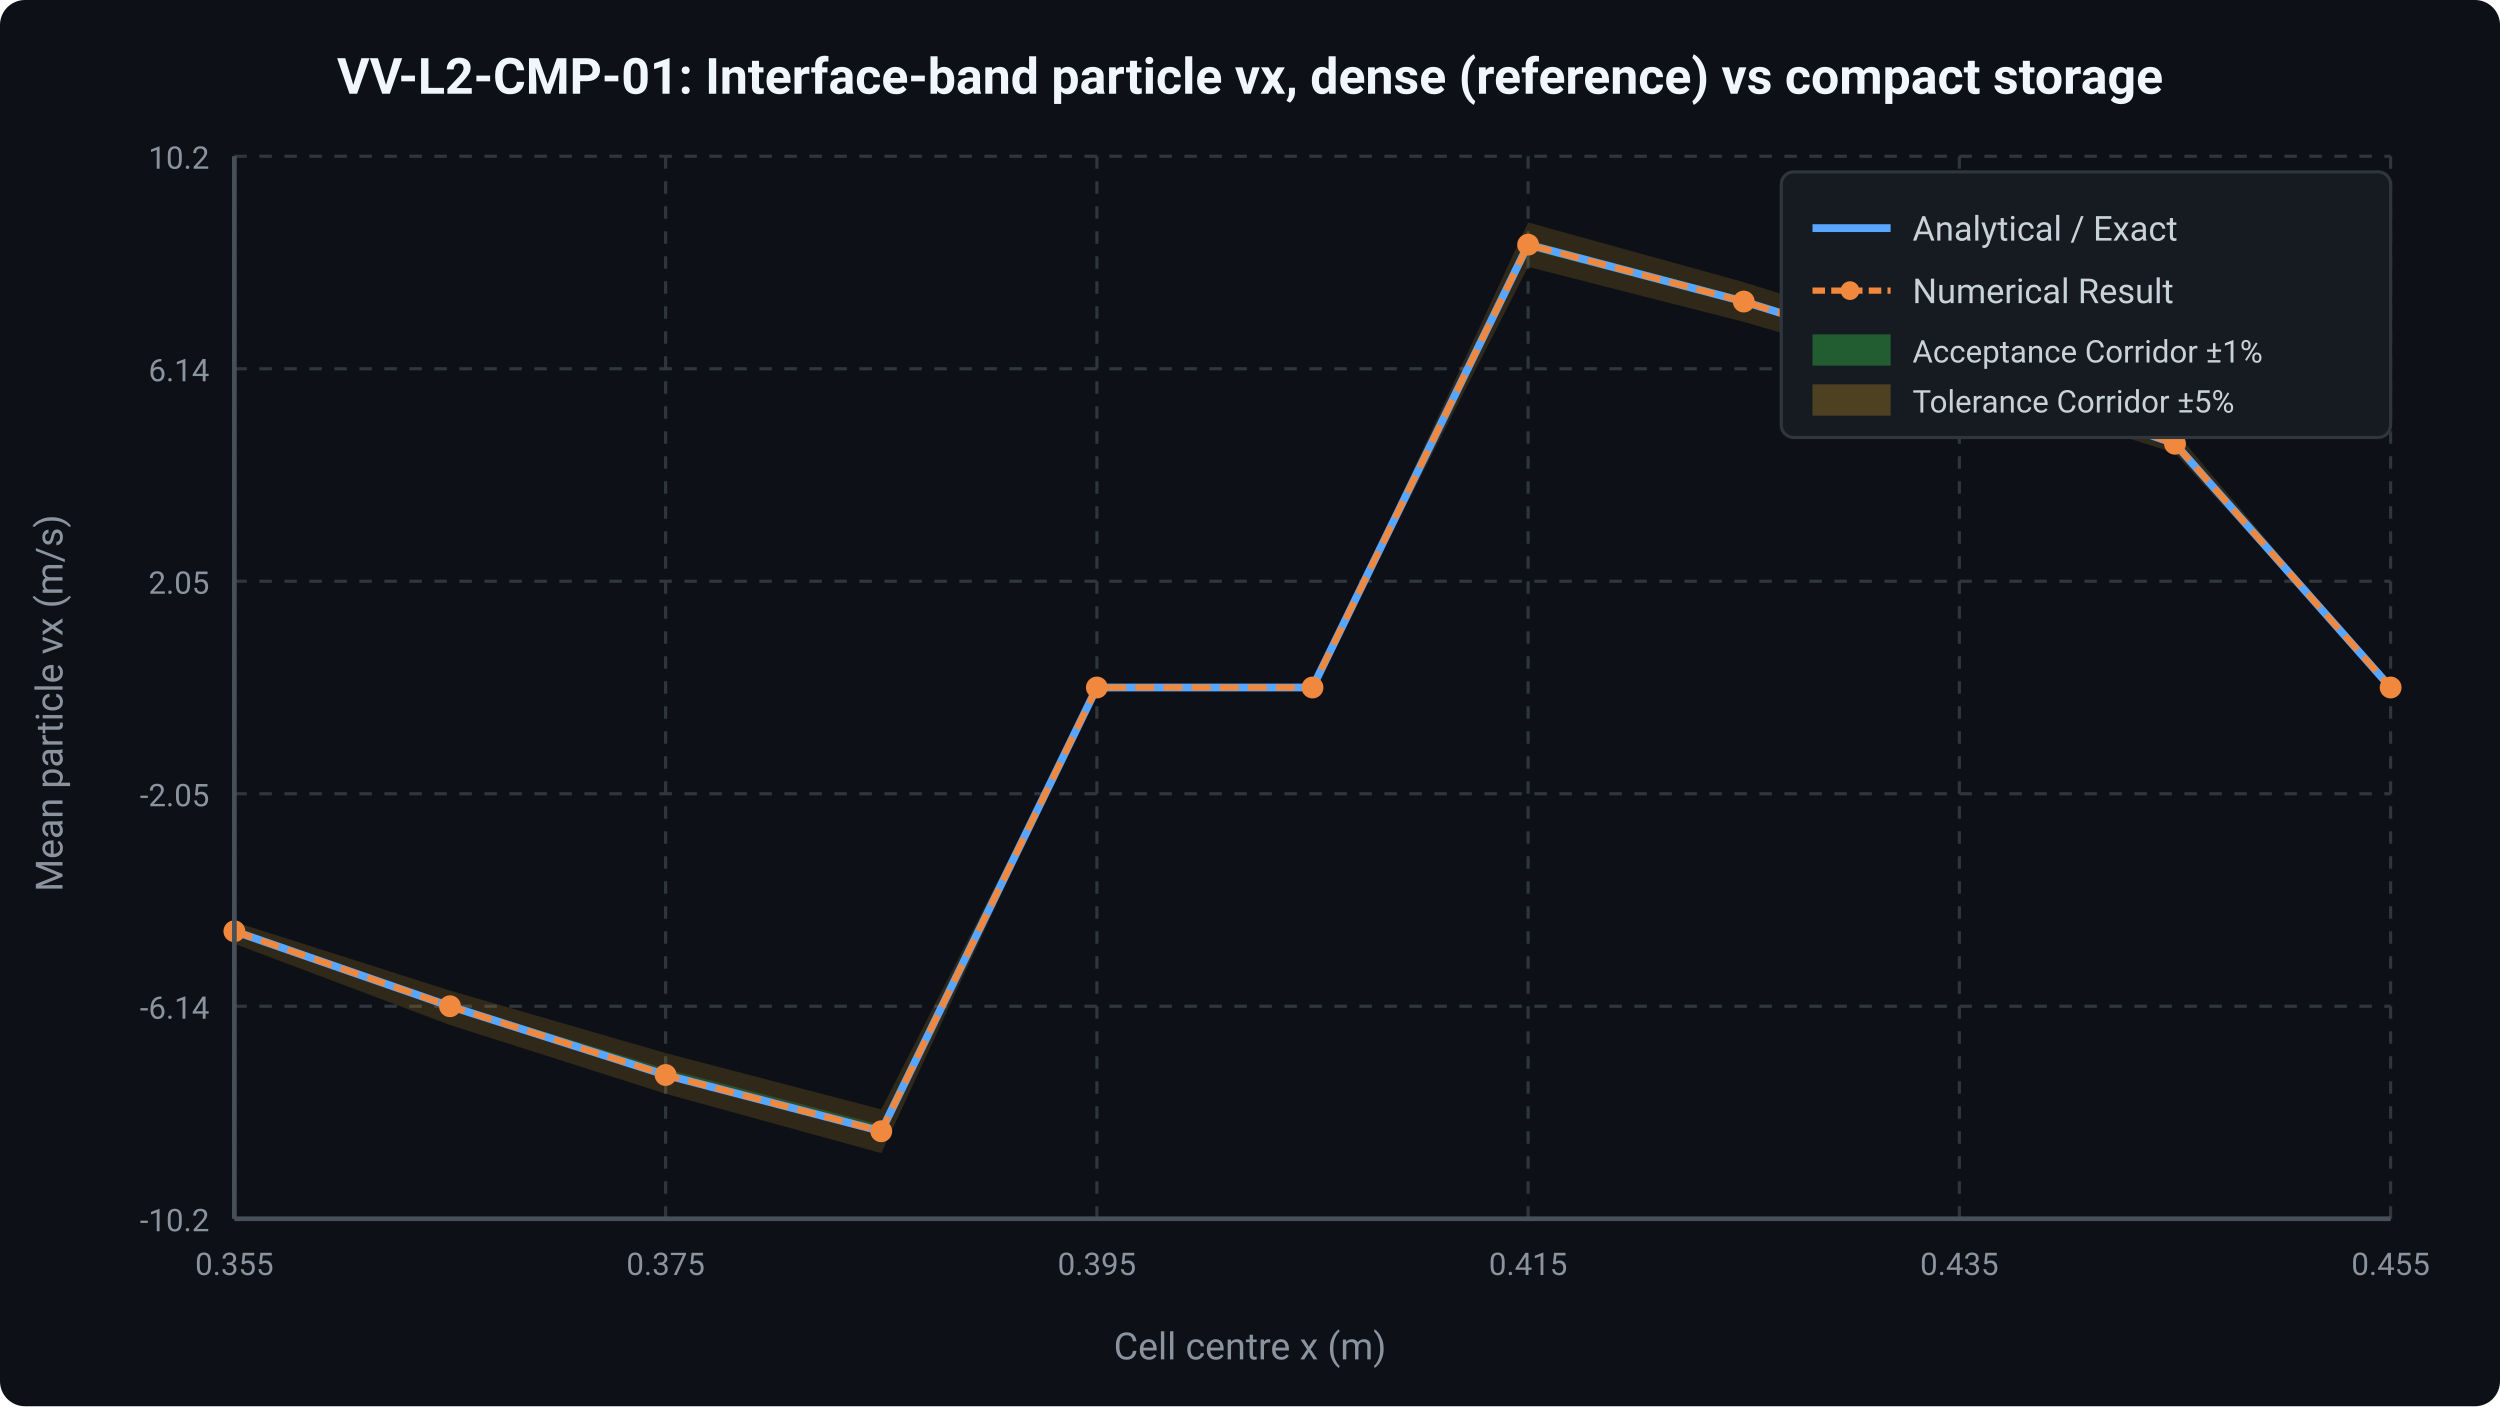
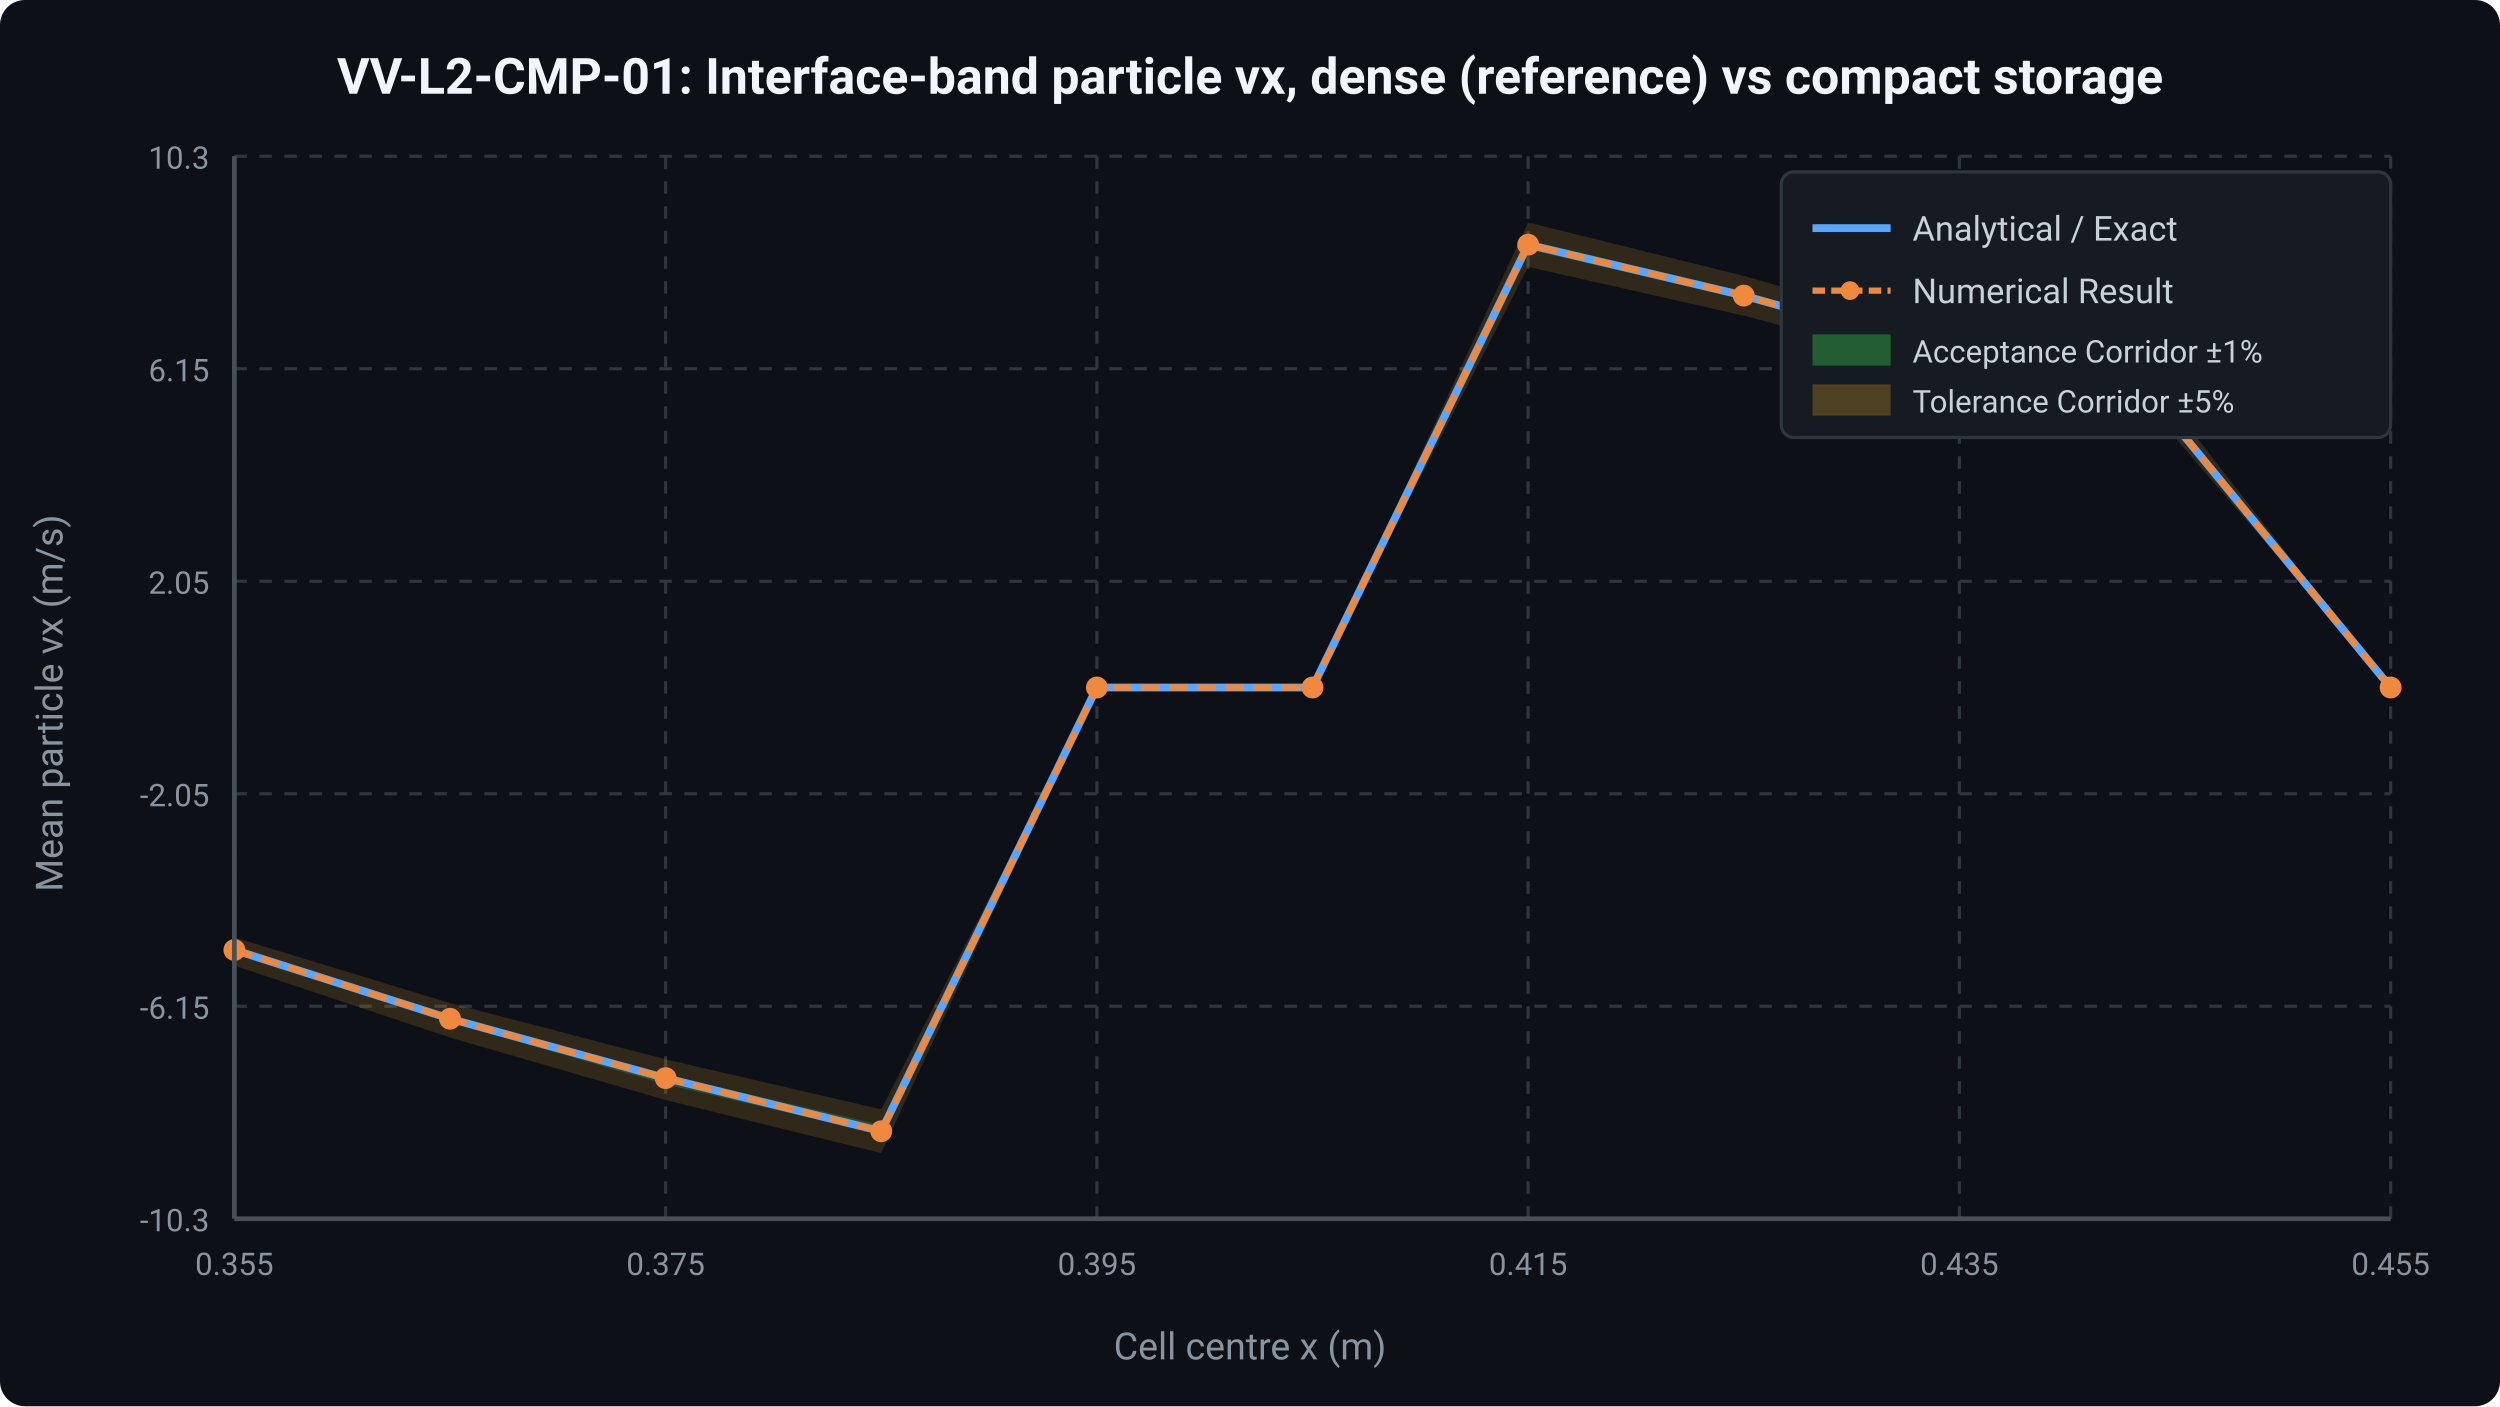
<svg xmlns="http://www.w3.org/2000/svg" viewBox="0 0 800 450" width="800" height="450">
  <style>
    text { font-family: -apple-system, BlinkMacSystemFont, 'Segoe UI', Roboto, Helvetica, Arial, sans-serif; fill: #c9d1d9; }
    .title { font-size: 16px; font-weight: 600; fill: #f0f6fc; }
    .axis-label { font-size: 12px; fill: #8b949e; }
    .tick { font-size: 10px; fill: #8b949e; }
    .grid { stroke: #30363d; stroke-width: 1; stroke-dasharray: 4,4; }
    .axis-line { stroke: #484f58; stroke-width: 1.5; }
    .exact-curve { fill: none; stroke: #58a6ff; stroke-width: 2.5; }
    .num-curve { fill: none; stroke: #f0883e; stroke-width: 2.0; stroke-dasharray: 6,3; }
    .corridor-yellow { fill: rgba(210, 153, 34, 0.18); }
    .corridor-green { fill: rgba(46, 160, 67, 0.30); }
  </style>
  <rect width="800" height="450" fill="#0d1117" rx="8" />
  <text x="400" y="30" text-anchor="middle" class="title">VV-L2-CMP-01: Interface-band particle vx, dense (reference) vs compact storage</text>
  <line x1="75" y1="390" x2="765" y2="390" class="grid" />
-   <text x="67" y="394" text-anchor="end" class="tick">-10.2</text>
+   <text x="67" y="394" text-anchor="end" class="tick">-10.3</text>
  <line x1="75" y1="322" x2="765" y2="322" class="grid" />
-   <text x="67" y="326" text-anchor="end" class="tick">-6.14</text>
+   <text x="67" y="326" text-anchor="end" class="tick">-6.15</text>
  <line x1="75" y1="254" x2="765" y2="254" class="grid" />
  <text x="67" y="258" text-anchor="end" class="tick">-2.05</text>
  <line x1="75" y1="186" x2="765" y2="186" class="grid" />
  <text x="67" y="190" text-anchor="end" class="tick">2.05</text>
  <line x1="75" y1="118" x2="765" y2="118" class="grid" />
-   <text x="67" y="122" text-anchor="end" class="tick">6.14</text>
+   <text x="67" y="122" text-anchor="end" class="tick">6.15</text>
  <line x1="75" y1="50" x2="765" y2="50" class="grid" />
-   <text x="67" y="54" text-anchor="end" class="tick">10.2</text>
+   <text x="67" y="54" text-anchor="end" class="tick">10.3</text>
  <line x1="75" y1="50" x2="75" y2="390" class="grid" />
  <text x="75" y="408" text-anchor="middle" class="tick">0.355</text>
  <line x1="213" y1="50" x2="213" y2="390" class="grid" />
  <text x="213" y="408" text-anchor="middle" class="tick">0.375</text>
  <line x1="351" y1="50" x2="351" y2="390" class="grid" />
  <text x="351" y="408" text-anchor="middle" class="tick">0.395</text>
  <line x1="489" y1="50" x2="489" y2="390" class="grid" />
  <text x="489" y="408" text-anchor="middle" class="tick">0.415</text>
  <line x1="627" y1="50" x2="627" y2="390" class="grid" />
  <text x="627" y="408" text-anchor="middle" class="tick">0.435</text>
  <line x1="765" y1="50" x2="765" y2="390" class="grid" />
  <text x="765" y="408" text-anchor="middle" class="tick">0.455</text>
-   <path class="corridor-yellow" d="M 75 302 L 144 328 L 213 350 L 282 369 L 351 220 L 420 220 L 489 71.2 L 558 90.3 L 627 112 L 696 138 L 765 220 L 765 220 L 696 145 L 627 123 L 558 103 L 489 85.4 L 420 220 L 351 220 L 282 355 L 213 337 L 144 317 L 75 295 Z" />
-   <path class="corridor-green" d="M 75 299 L 144 323 L 213 345 L 282 363 L 351 220 L 420 220 L 489 76.9 L 558 95.2 L 627 117 L 696 141 L 765 220 L 765 220 L 696 142 L 627 119 L 558 97.7 L 489 79.8 L 420 220 L 351 220 L 282 360 L 213 342 L 144 321 L 75 298 Z" />
-   <path class="exact-curve" d="M 75 298 L 144 322 L 213 344 L 282 362 L 351 220 L 420 220 L 489 78.3 L 558 96.5 L 627 118 L 696 142 L 765 220 " />
-   <path class="num-curve" d="M 75 298 L 144 322 L 213 344 L 282 362 L 351 220 L 420 220 L 489 78.3 L 558 96.5 L 627 118 L 696 142 L 765 220 " />
-   <circle cx="75" cy="298" r="3.5" fill="#f0883e" />
-   <circle cx="144" cy="322" r="3.5" fill="#f0883e" />
-   <circle cx="213" cy="344" r="3.5" fill="#f0883e" />
+   <path class="corridor-yellow" d="M 75 309 L 144 332 L 213 352 L 282 369 L 351 220 L 420 220 L 489 71.2 L 558 88.3 L 627 108 L 696 131 L 765 220 L 765 220 L 696 140 L 627 119 L 558 101 L 489 85.4 L 420 220 L 351 220 L 282 355 L 213 339 L 144 321 L 75 300 Z" />
+   <path class="corridor-green" d="M 75 305 L 144 327 L 213 347 L 282 363 L 351 220 L 420 220 L 489 76.9 L 558 93.3 L 627 113 L 696 135 L 765 220 L 765 220 L 696 136 L 627 115 L 558 95.8 L 489 79.8 L 420 220 L 351 220 L 282 360 L 213 344 L 144 325 L 75 304 Z" />
+   <path class="exact-curve" d="M 75 304 L 144 326 L 213 345 L 282 362 L 351 220 L 420 220 L 489 78.3 L 558 94.6 L 627 114 L 696 136 L 765 220 " />
+   <path class="num-curve" d="M 75 304 L 144 326 L 213 345 L 282 362 L 351 220 L 420 220 L 489 78.3 L 558 94.6 L 627 114 L 696 136 L 765 220 " />
+   <circle cx="75" cy="304" r="3.5" fill="#f0883e" />
+   <circle cx="144" cy="326" r="3.5" fill="#f0883e" />
+   <circle cx="213" cy="345" r="3.5" fill="#f0883e" />
  <circle cx="282" cy="362" r="3.5" fill="#f0883e" />
  <circle cx="351" cy="220" r="3.5" fill="#f0883e" />
  <circle cx="420" cy="220" r="3.5" fill="#f0883e" />
  <circle cx="489" cy="78.3" r="3.5" fill="#f0883e" />
-   <circle cx="558" cy="96.5" r="3.5" fill="#f0883e" />
-   <circle cx="627" cy="118" r="3.5" fill="#f0883e" />
-   <circle cx="696" cy="142" r="3.5" fill="#f0883e" />
+   <circle cx="558" cy="94.6" r="3.5" fill="#f0883e" />
+   <circle cx="627" cy="114" r="3.5" fill="#f0883e" />
+   <circle cx="696" cy="136" r="3.5" fill="#f0883e" />
  <circle cx="765" cy="220" r="3.5" fill="#f0883e" />
  <line x1="75" y1="390" x2="765" y2="390" class="axis-line" />
  <line x1="75" y1="50" x2="75" y2="390" class="axis-line" />
  <text x="400" y="435" text-anchor="middle" class="axis-label">Cell centre x (m)</text>
  <text x="20" y="225" text-anchor="middle" transform="rotate(-90 20 225)" class="axis-label">Mean particle vx (m/s)</text>
  <rect x="570" y="55" width="195" height="85" fill="#161b22" stroke="#30363d" rx="4" />
  <line x1="580" y1="73" x2="605" y2="73" stroke="#58a6ff" stroke-width="2.5" />
  <text x="612" y="77" font-size="11">Analytical / Exact</text>
  <line x1="580" y1="93" x2="605" y2="93" stroke="#f0883e" stroke-width="2.0" stroke-dasharray="4,2" />
  <circle cx="592" cy="93" r="3" fill="#f0883e" />
  <text x="612" y="97" font-size="11">Numerical Result</text>
  <rect x="580" y="107" width="25" height="10" fill="rgba(46,160,67,0.5)" />
  <text x="612" y="116" font-size="10">Acceptance Corridor ±1%</text>
  <rect x="580" y="123" width="25" height="10" fill="rgba(210,153,34,0.3)" />
  <text x="612" y="132" font-size="10">Tolerance Corridor ±5%</text>
</svg>
